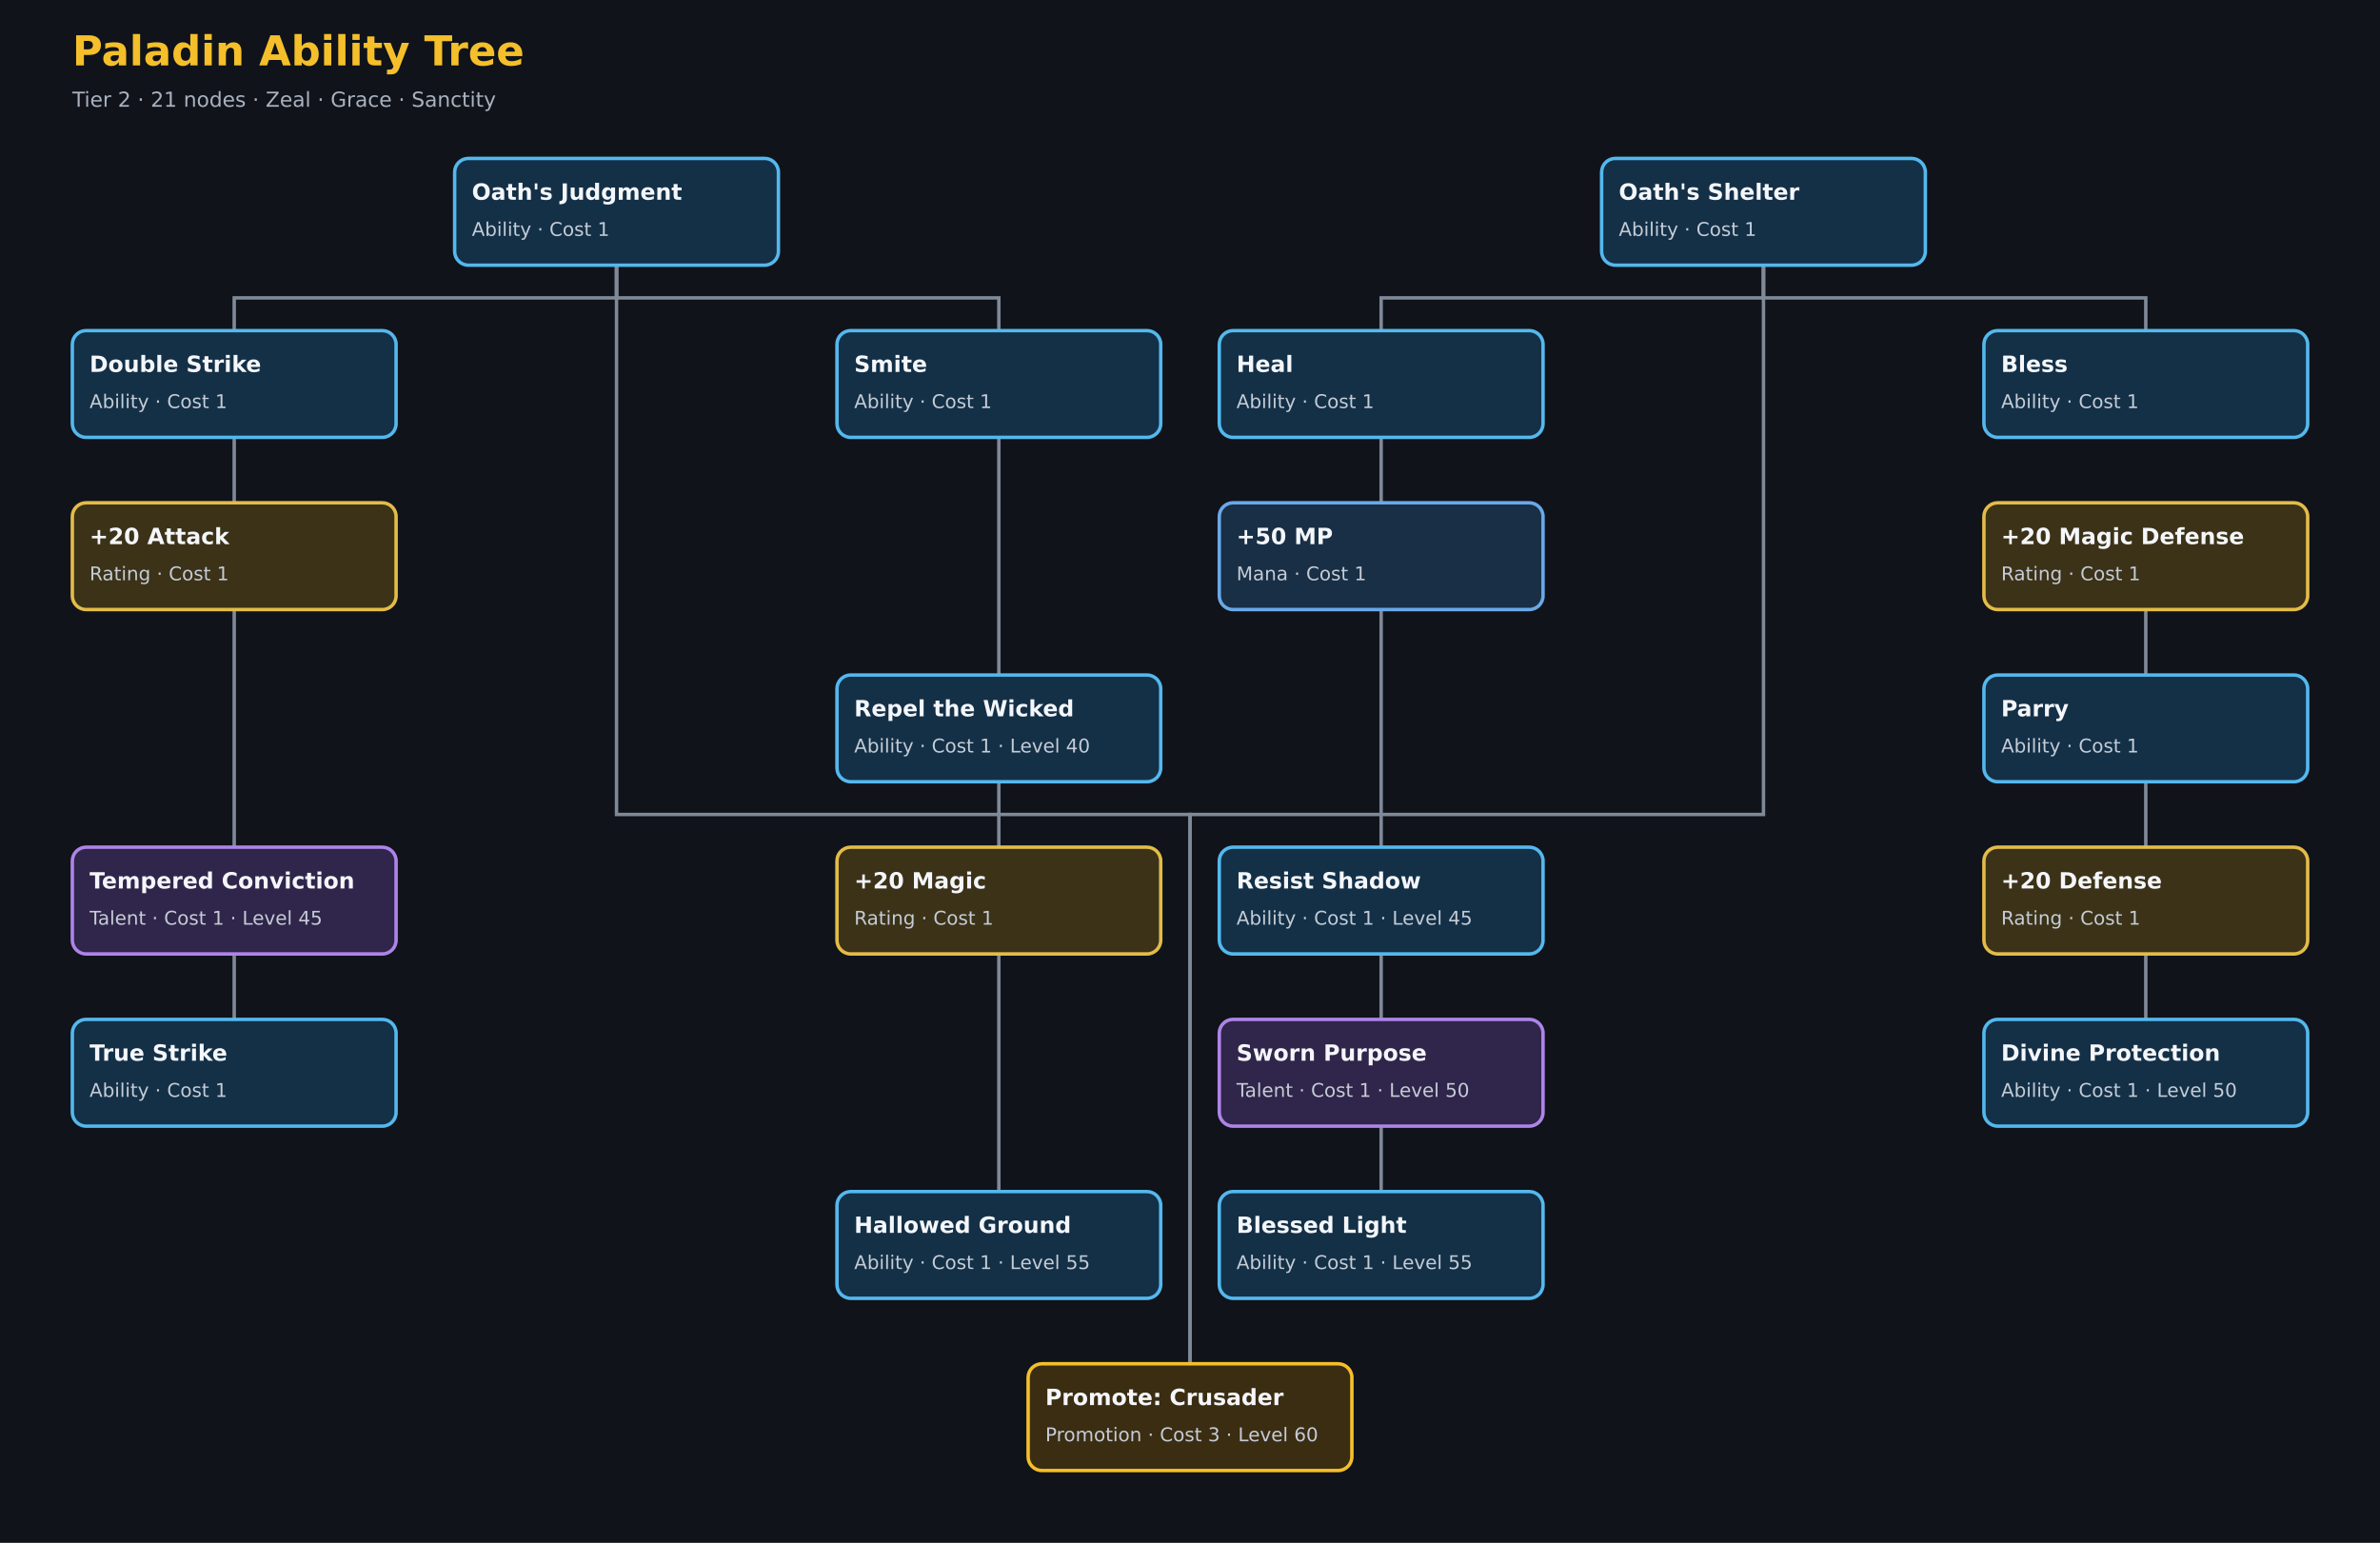
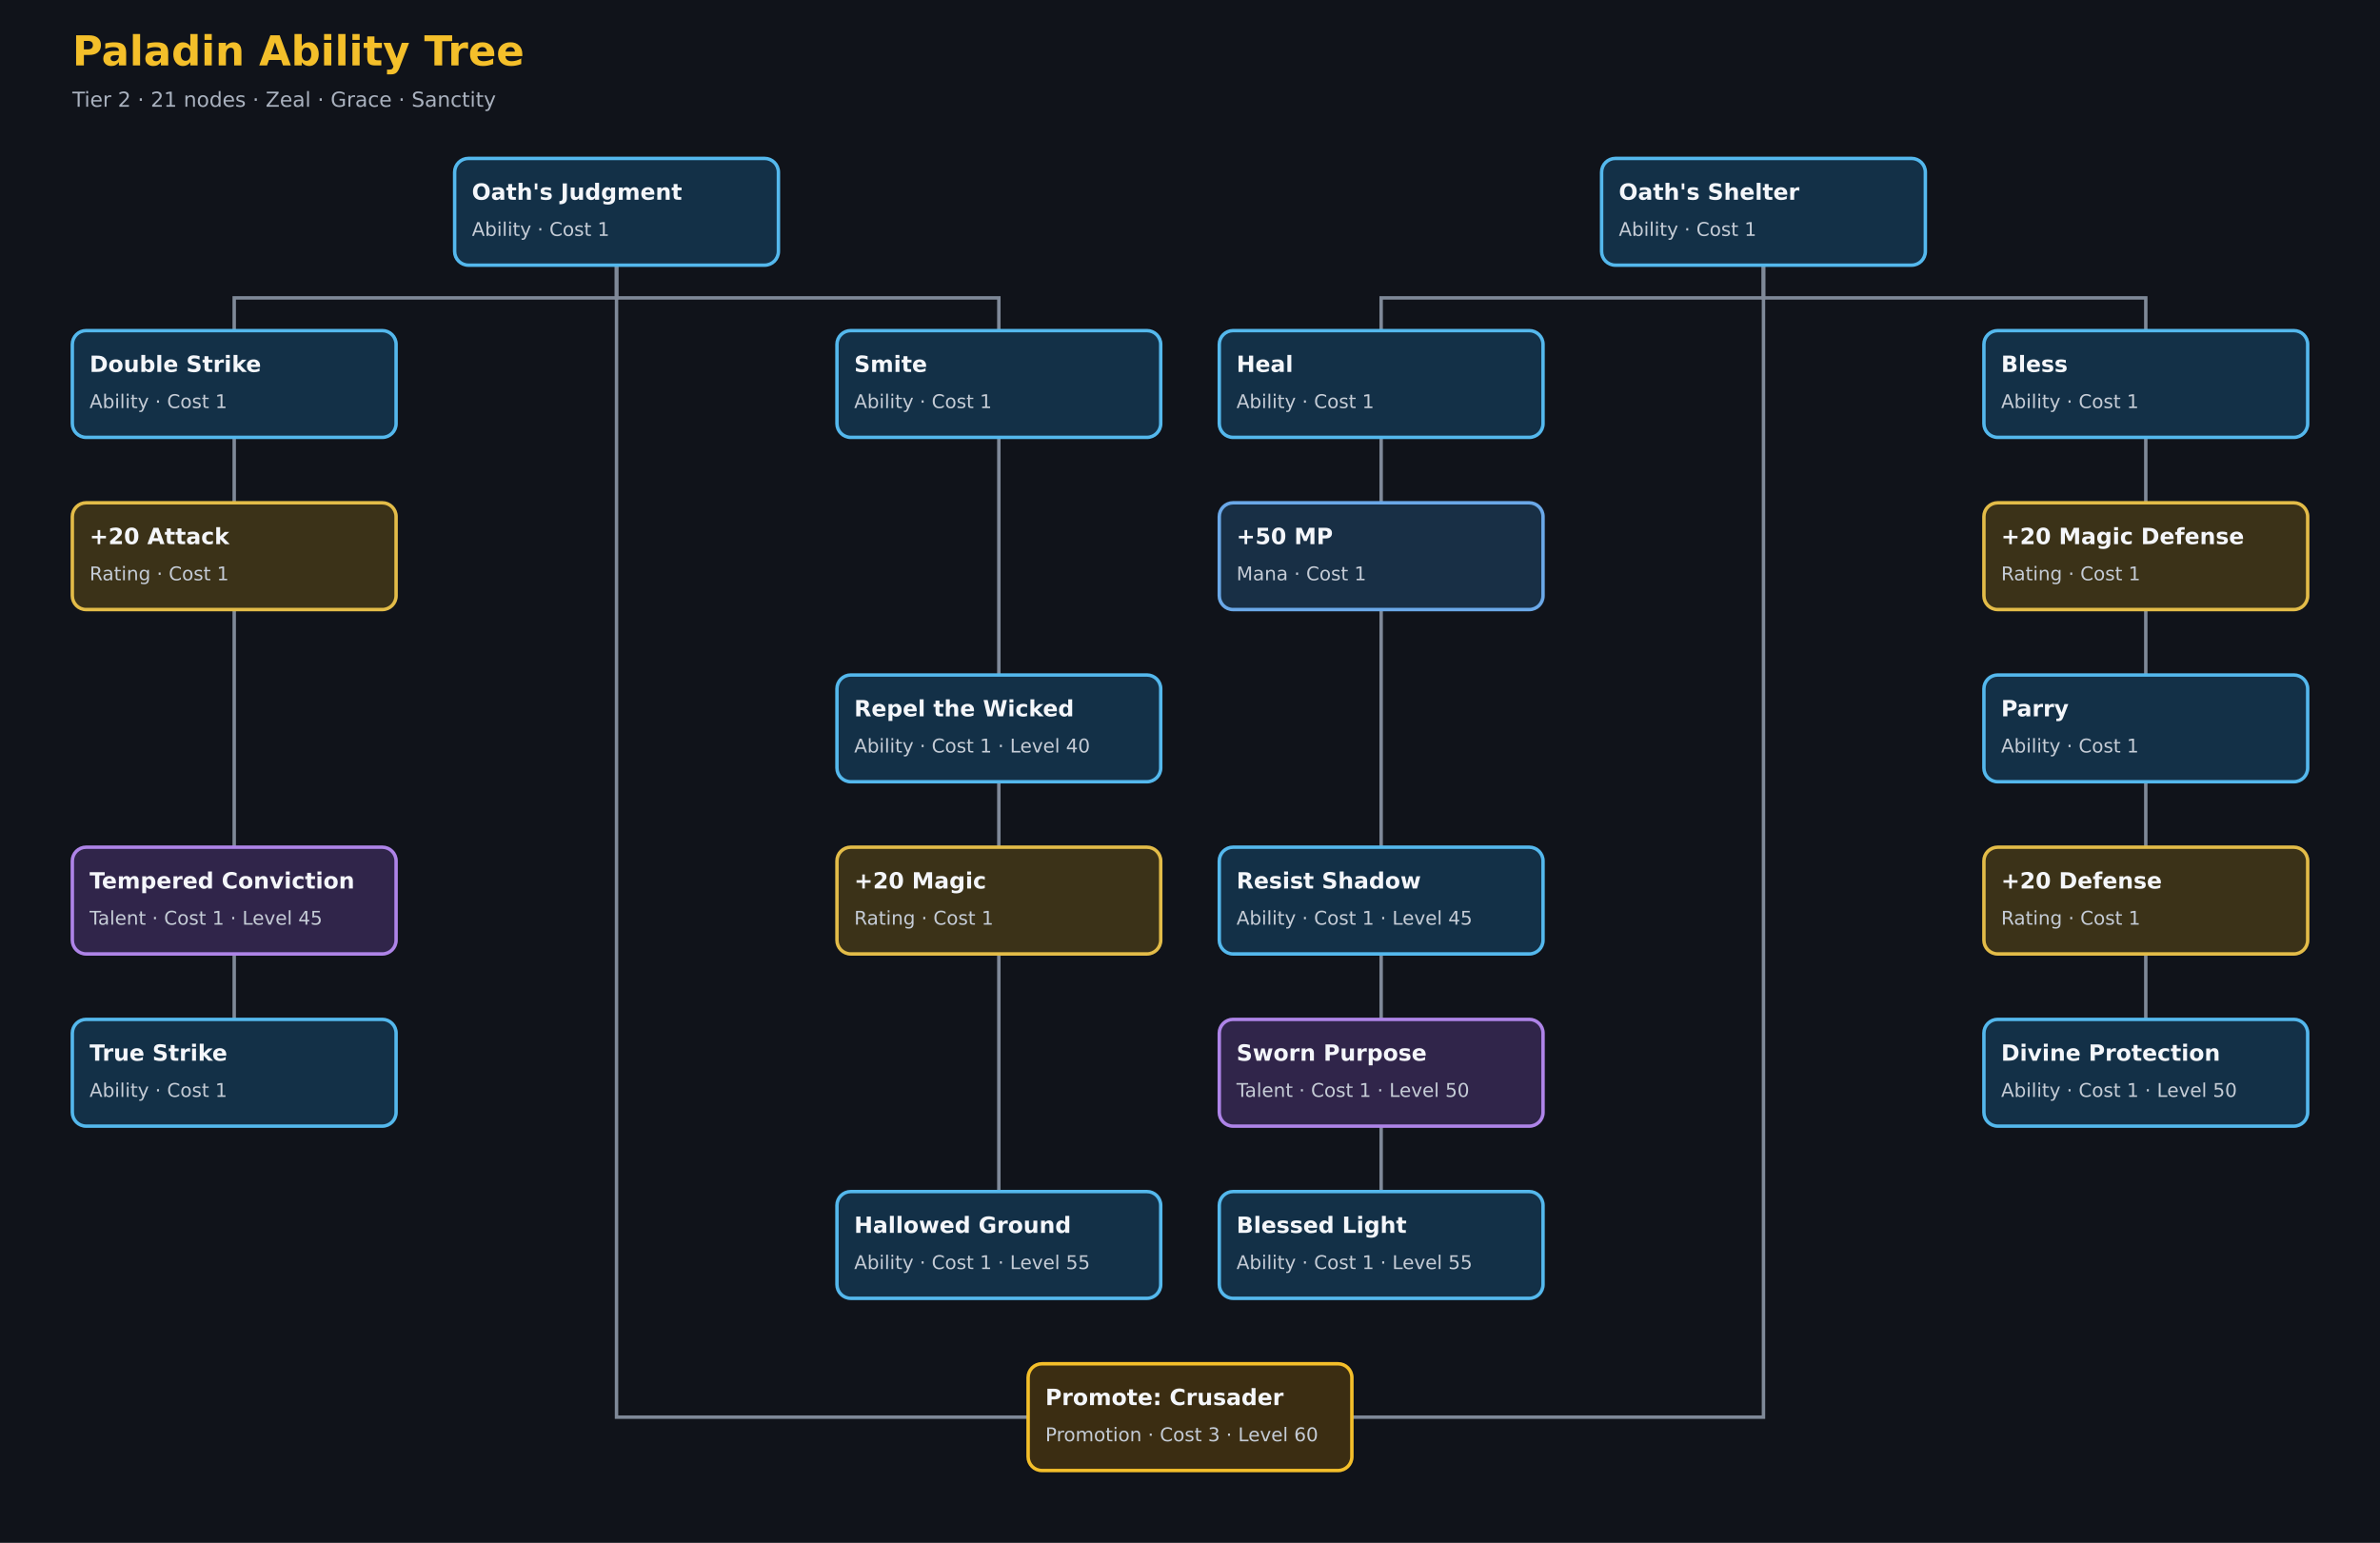
<svg xmlns="http://www.w3.org/2000/svg" width="1382" height="896" viewBox="0 0 1382 896">
  <style>
text{font-family:DejaVu Sans,Arial,sans-serif}
.title{fill:#f4bf2a;font-size:24px;font-weight:700}
.meta{fill:#aab2bf;font-size:12px}
.name{fill:#f4f6fa;font-size:13px;font-weight:700}
.detail{fill:#c5ccd6;font-size:11px}
.edge{fill:none;stroke:#7f8998;stroke-width:2}
</style>
  <rect width="1382" height="896" fill="#10131a" />
  <text class="title" x="42" y="38">Paladin Ability Tree</text>
  <text class="meta" x="42" y="62">Tier 2 · 21 nodes · Zeal · Grace · Sanctity</text>
  <path class="edge" d="M 358.0 123.0 V 173.0 H 136.0 V 223.0" />
  <path class="edge" d="M 136.0 223.0 V 273.0 H 136.0 V 323.0" />
  <path class="edge" d="M 136.0 323.0 V 423.0 H 136.0 V 523.0" />
  <path class="edge" d="M 136.0 523.0 V 573.0 H 136.0 V 623.0" />
  <path class="edge" d="M 358.0 123.0 V 173.0 H 580.0 V 223.0" />
  <path class="edge" d="M 580.0 223.0 V 323.0 H 580.0 V 423.0" />
  <path class="edge" d="M 580.0 423.0 V 473.0 H 580.0 V 523.0" />
  <path class="edge" d="M 580.0 523.0 V 623.0 H 580.0 V 723.0" />
  <path class="edge" d="M 1024.0 123.0 V 173.0 H 802.0 V 223.0" />
  <path class="edge" d="M 802.0 223.0 V 273.0 H 802.0 V 323.0" />
  <path class="edge" d="M 802.0 523.0 V 573.0 H 802.0 V 623.0" />
  <path class="edge" d="M 802.0 623.0 V 673.0 H 802.0 V 723.0" />
  <path class="edge" d="M 1024.0 123.0 V 173.0 H 1246.0 V 223.0" />
+   <path class="edge" d="M 1246.0 223.0 V 273.0 H 1246.0 V 323.0" />
  <path class="edge" d="M 1246.0 523.0 V 573.0 H 1246.0 V 623.0" />
  <path class="edge" d="M 1246.0 423.0 V 473.0 H 1246.0 V 523.0" />
  <path class="edge" d="M 802.0 323.0 V 423.0 H 802.0 V 523.0" />
  <path class="edge" d="M 1246.0 323.0 V 373.0 H 1246.0 V 423.0" />
-   <path class="edge" d="M 358.0 123.0 V 473.0 H 691.0 V 823.0" />
-   <path class="edge" d="M 1024.0 123.0 V 473.0 H 691.0 V 823.0" />
+   <path class="edge" d="M 358.0 123.0 V 823.0 H 691.0 V 823.0" />
+   <path class="edge" d="M 1024.0 123.0 V 823.0 H 691.0 V 823.0" />
  <rect x="264.0" y="92.0" width="188" height="62" rx="8" fill="#133047" stroke="#54b8ed" stroke-width="2" />
  <text class="name" x="274.0" y="116.0">Oath's Judgment</text>
  <text class="detail" x="274.0" y="137.0">Ability · Cost 1</text>
  <rect x="42.0" y="192.0" width="188" height="62" rx="8" fill="#133047" stroke="#54b8ed" stroke-width="2" />
  <text class="name" x="52.0" y="216.0">Double Strike</text>
  <text class="detail" x="52.0" y="237.0">Ability · Cost 1</text>
  <rect x="42.0" y="292.0" width="188" height="62" rx="8" fill="#3b3218" stroke="#e3bc48" stroke-width="2" />
  <text class="name" x="52.0" y="316.0">+20 Attack</text>
  <text class="detail" x="52.0" y="337.0">Rating · Cost 1</text>
  <rect x="42.0" y="492.0" width="188" height="62" rx="8" fill="#30254a" stroke="#ae84e8" stroke-width="2" />
  <text class="name" x="52.0" y="516.0">Tempered Conviction</text>
  <text class="detail" x="52.0" y="537.0">Talent · Cost 1 · Level 45</text>
  <rect x="42.0" y="592.0" width="188" height="62" rx="8" fill="#133047" stroke="#54b8ed" stroke-width="2" />
  <text class="name" x="52.0" y="616.0">True Strike</text>
  <text class="detail" x="52.0" y="637.0">Ability · Cost 1</text>
  <rect x="486.0" y="192.0" width="188" height="62" rx="8" fill="#133047" stroke="#54b8ed" stroke-width="2" />
  <text class="name" x="496.0" y="216.0">Smite</text>
  <text class="detail" x="496.0" y="237.0">Ability · Cost 1</text>
  <rect x="486.0" y="392.0" width="188" height="62" rx="8" fill="#133047" stroke="#54b8ed" stroke-width="2" />
  <text class="name" x="496.0" y="416.0">Repel the Wicked</text>
  <text class="detail" x="496.0" y="437.0">Ability · Cost 1 · Level 40</text>
  <rect x="486.0" y="492.0" width="188" height="62" rx="8" fill="#3b3218" stroke="#e3bc48" stroke-width="2" />
  <text class="name" x="496.0" y="516.0">+20 Magic</text>
  <text class="detail" x="496.0" y="537.0">Rating · Cost 1</text>
  <rect x="486.0" y="692.0" width="188" height="62" rx="8" fill="#133047" stroke="#54b8ed" stroke-width="2" />
  <text class="name" x="496.0" y="716.0">Hallowed Ground</text>
  <text class="detail" x="496.0" y="737.0">Ability · Cost 1 · Level 55</text>
  <rect x="930.0" y="92.0" width="188" height="62" rx="8" fill="#133047" stroke="#54b8ed" stroke-width="2" />
  <text class="name" x="940.0" y="116.0">Oath's Shelter</text>
  <text class="detail" x="940.0" y="137.0">Ability · Cost 1</text>
  <rect x="708.0" y="192.0" width="188" height="62" rx="8" fill="#133047" stroke="#54b8ed" stroke-width="2" />
  <text class="name" x="718.0" y="216.0">Heal</text>
  <text class="detail" x="718.0" y="237.0">Ability · Cost 1</text>
  <rect x="708.0" y="292.0" width="188" height="62" rx="8" fill="#182f45" stroke="#6aa8e8" stroke-width="2" />
  <text class="name" x="718.0" y="316.0">+50 MP</text>
  <text class="detail" x="718.0" y="337.0">Mana · Cost 1</text>
  <rect x="708.0" y="592.0" width="188" height="62" rx="8" fill="#30254a" stroke="#ae84e8" stroke-width="2" />
  <text class="name" x="718.0" y="616.0">Sworn Purpose</text>
  <text class="detail" x="718.0" y="637.0">Talent · Cost 1 · Level 50</text>
  <rect x="708.0" y="692.0" width="188" height="62" rx="8" fill="#133047" stroke="#54b8ed" stroke-width="2" />
  <text class="name" x="718.0" y="716.0">Blessed Light</text>
  <text class="detail" x="718.0" y="737.0">Ability · Cost 1 · Level 55</text>
  <rect x="1152.0" y="192.0" width="188" height="62" rx="8" fill="#133047" stroke="#54b8ed" stroke-width="2" />
  <text class="name" x="1162.0" y="216.0">Bless</text>
  <text class="detail" x="1162.0" y="237.0">Ability · Cost 1</text>
  <rect x="1152.0" y="292.0" width="188" height="62" rx="8" fill="#3b3218" stroke="#e3bc48" stroke-width="2" />
  <text class="name" x="1162.0" y="316.0">+20 Magic Defense</text>
  <text class="detail" x="1162.0" y="337.0">Rating · Cost 1</text>
  <rect x="1152.0" y="592.0" width="188" height="62" rx="8" fill="#133047" stroke="#54b8ed" stroke-width="2" />
  <text class="name" x="1162.0" y="616.0">Divine Protection</text>
  <text class="detail" x="1162.0" y="637.0">Ability · Cost 1 · Level 50</text>
  <rect x="1152.0" y="492.0" width="188" height="62" rx="8" fill="#3b3218" stroke="#e3bc48" stroke-width="2" />
  <text class="name" x="1162.0" y="516.0">+20 Defense</text>
  <text class="detail" x="1162.0" y="537.0">Rating · Cost 1</text>
  <rect x="708.0" y="492.0" width="188" height="62" rx="8" fill="#133047" stroke="#54b8ed" stroke-width="2" />
  <text class="name" x="718.0" y="516.0">Resist Shadow</text>
  <text class="detail" x="718.0" y="537.0">Ability · Cost 1 · Level 45</text>
  <rect x="1152.0" y="392.0" width="188" height="62" rx="8" fill="#133047" stroke="#54b8ed" stroke-width="2" />
  <text class="name" x="1162.0" y="416.0">Parry</text>
  <text class="detail" x="1162.0" y="437.0">Ability · Cost 1</text>
  <rect x="597.0" y="792.0" width="188" height="62" rx="8" fill="#3b2d12" stroke="#f4bf2a" stroke-width="2" />
  <text class="name" x="607.0" y="816.0">Promote: Crusader</text>
  <text class="detail" x="607.0" y="837.0">Promotion · Cost 3 · Level 60</text>
</svg>
